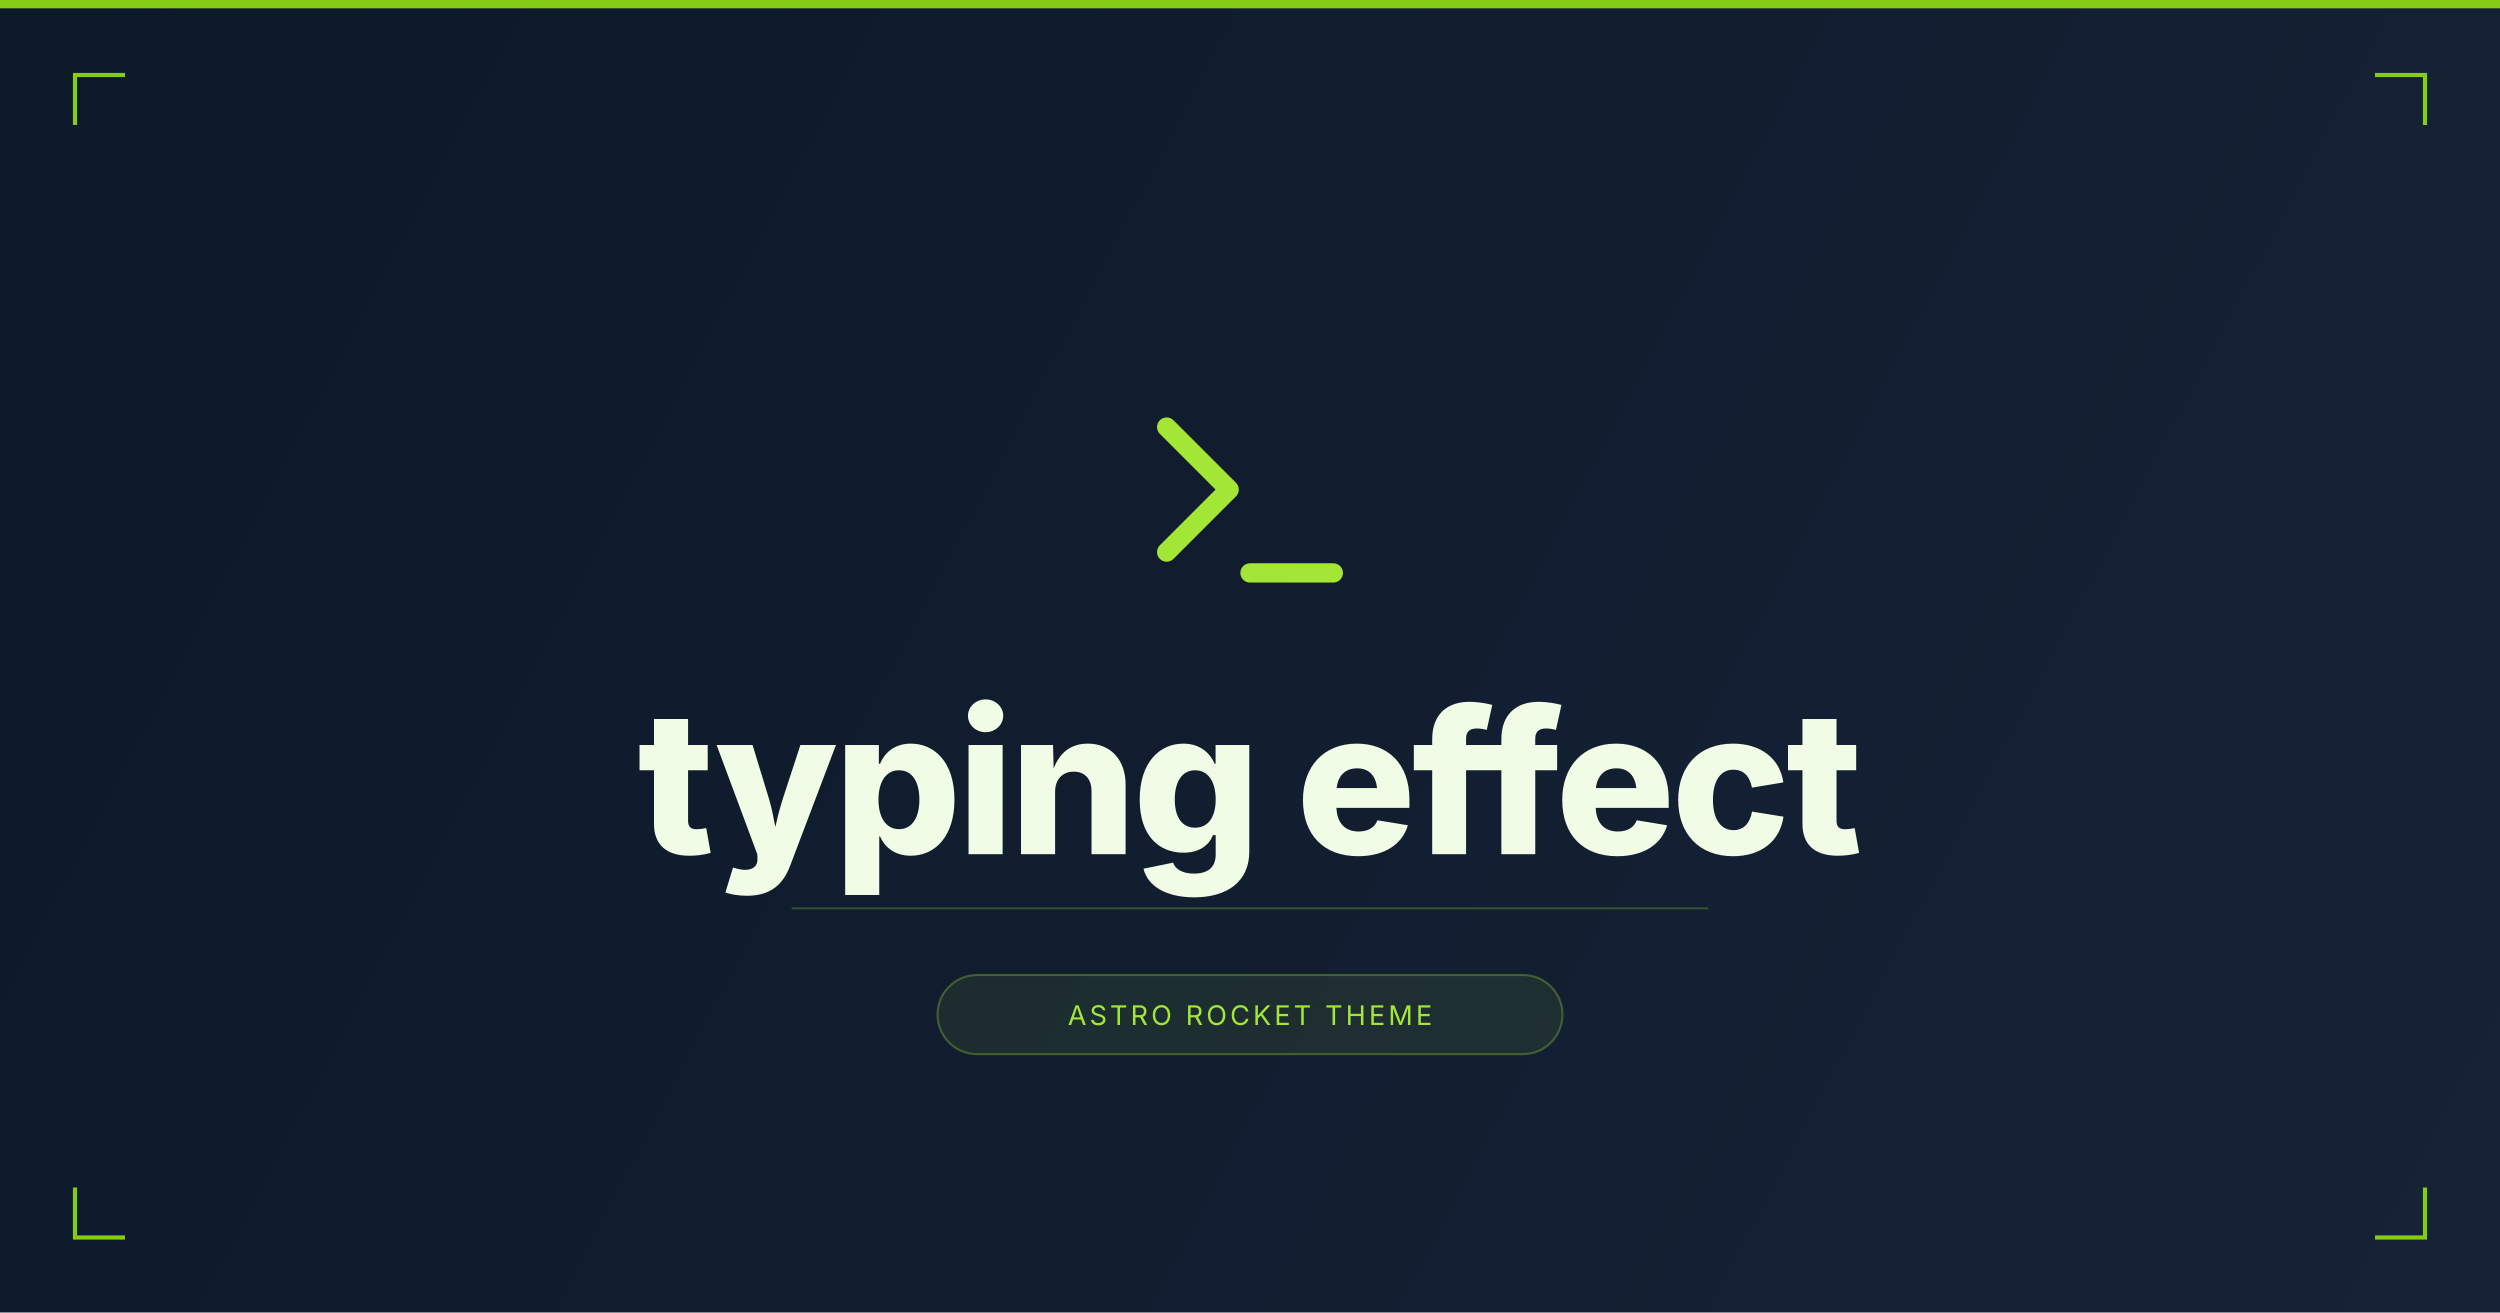
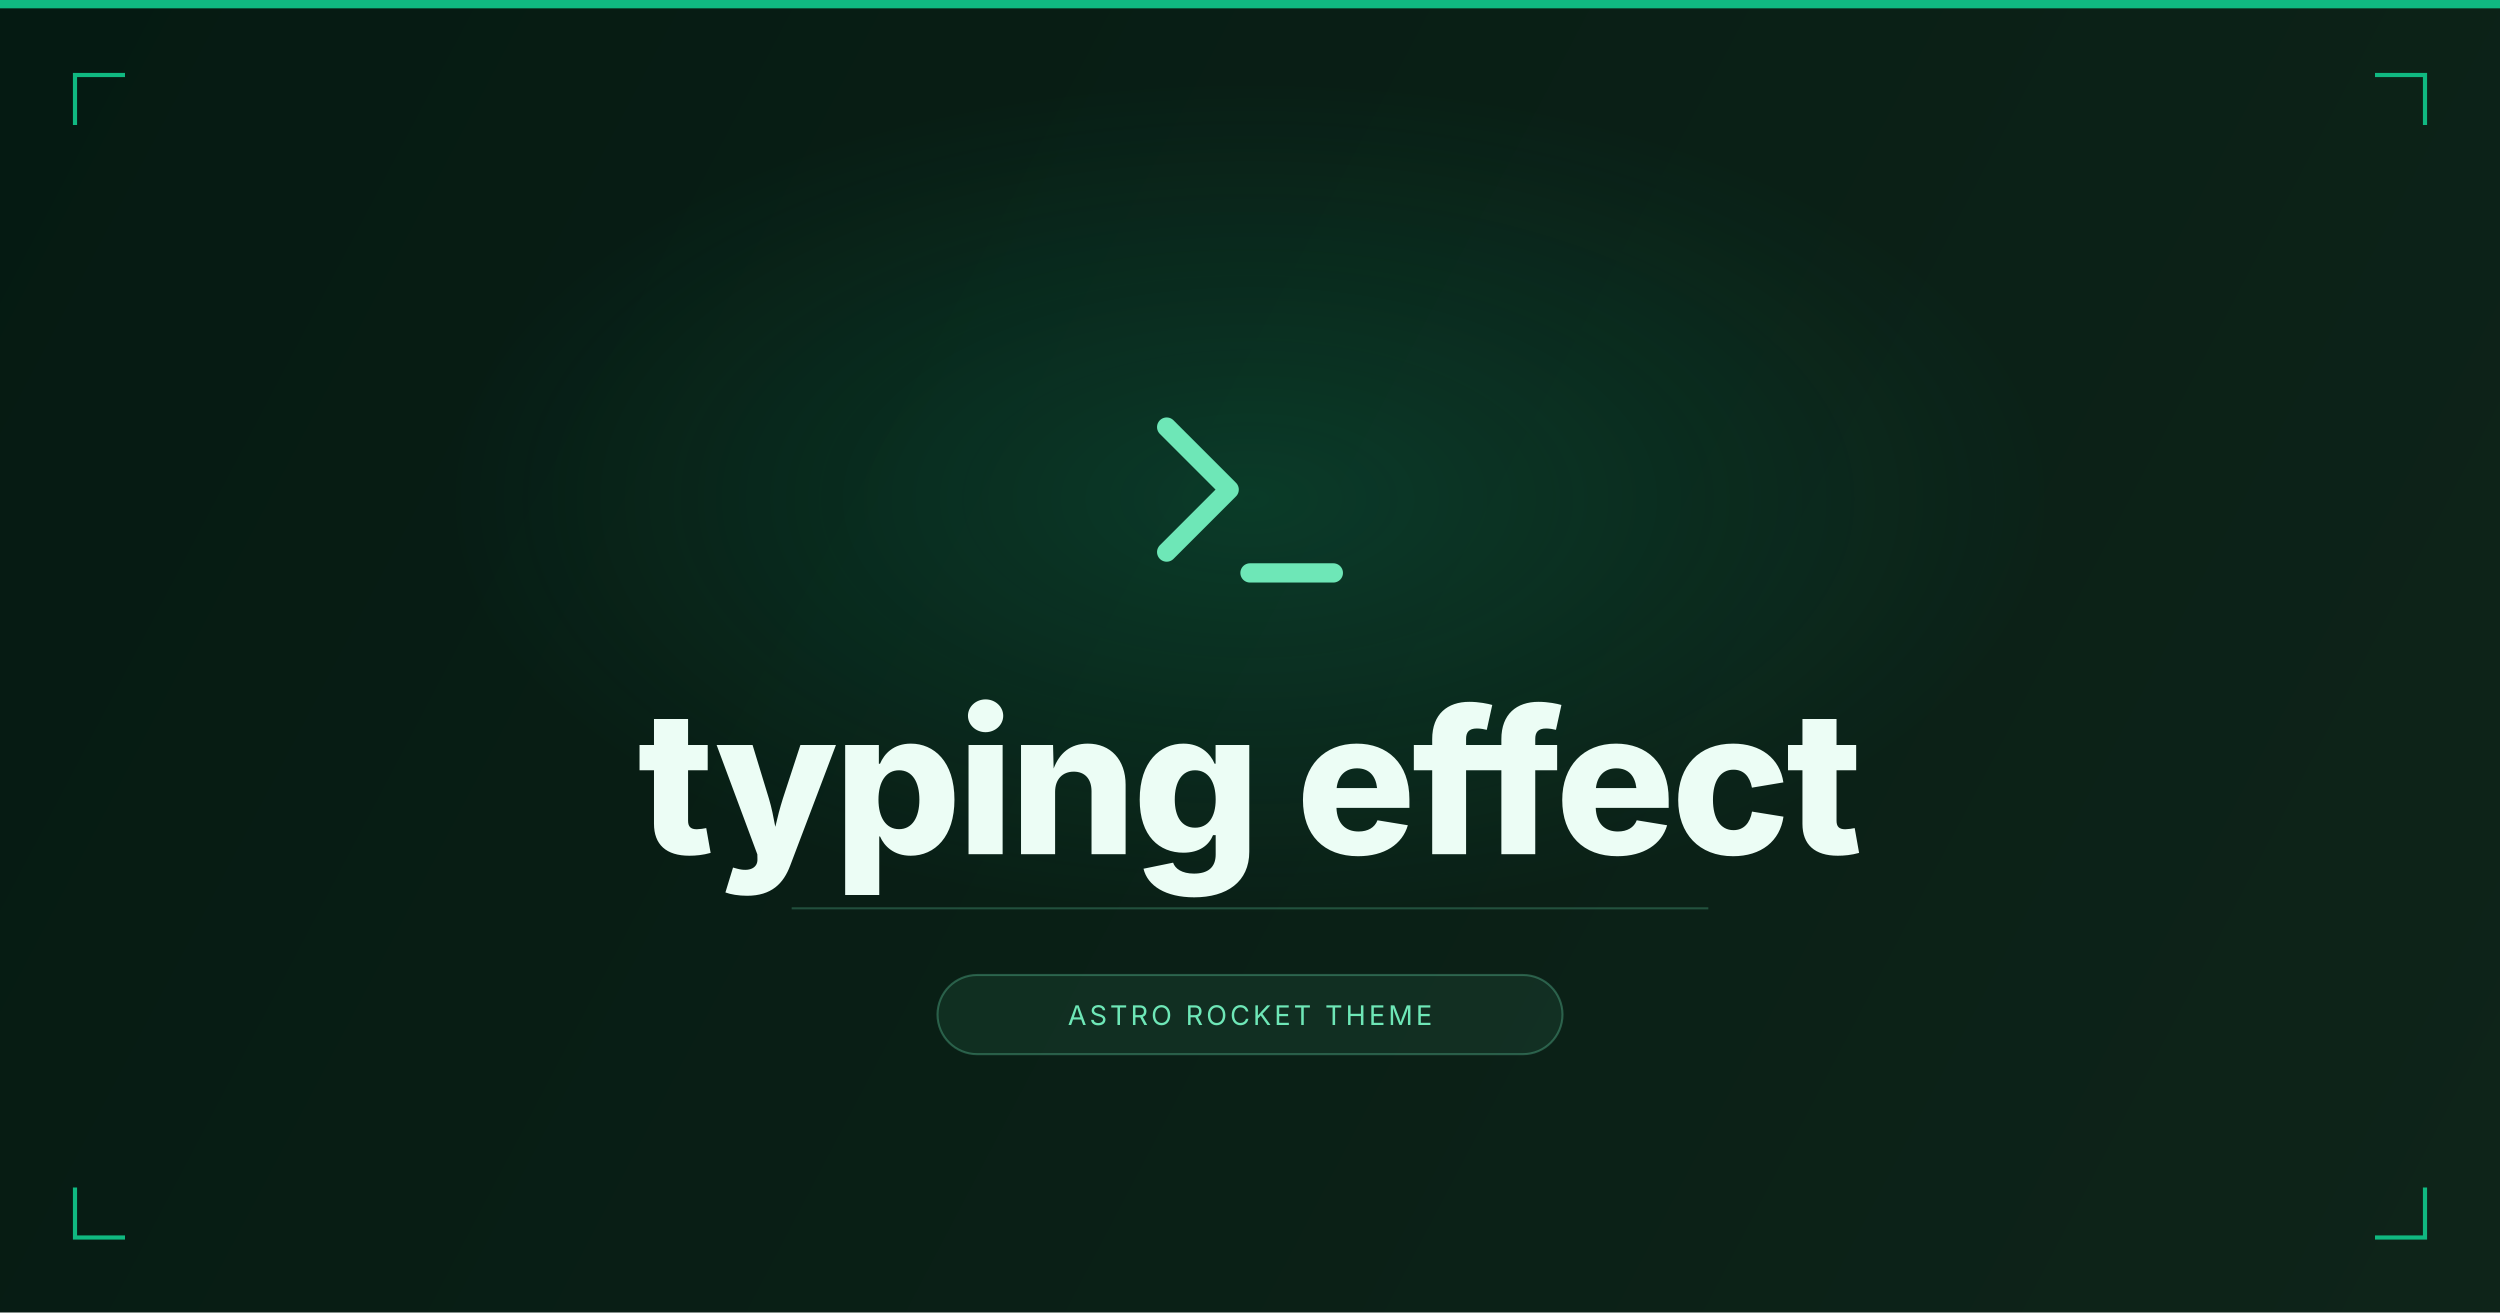
<svg xmlns="http://www.w3.org/2000/svg" width="1200" height="630" viewBox="0 0 1200 630" fill="none">
  <style>
    .bi-bd { display: none }
    html.dark .bi-bl { display: none }
    html.dark .bi-bd { display: block }
-     .bi-ic { stroke: #a3e635 }
-     .bi-tt { fill: #f0fce5 }
-     .bi-sl { stroke: rgba(163,230,53,.25) }
-     .bi-bb { fill: rgba(163,230,53,.08); stroke: rgba(163,230,53,.3) }
-     .bi-bt { fill: #a3e635 }
-     .bi-cr { stroke: #84cc16 }
+     .bi-ic { stroke: #6ee7b7 }
+     .bi-tt { fill: #ecfdf5 }
+     .bi-sl { stroke: rgba(110,231,183,.25) }
+     .bi-bb { fill: rgba(110,231,183,.08); stroke: rgba(110,231,183,.3) }
+     .bi-bt { fill: #6ee7b7 }
+     .bi-cr { stroke: #10b981 }
  </style>
  <defs>
    <linearGradient id="hte-bl" x1="0" y1="0" x2="1200" y2="630" gradientUnits="userSpaceOnUse">
-       <stop offset="0%" stop-color="#0c1929" />
-       <stop offset="100%" stop-color="#162236" />
+       <stop offset="0%" stop-color="#051a12" />
+       <stop offset="100%" stop-color="#0e2419" />
    </linearGradient>
    <linearGradient id="hte-bd" x1="0" y1="0" x2="1200" y2="630" gradientUnits="userSpaceOnUse">
-       <stop offset="0%" stop-color="#0c1929" />
-       <stop offset="100%" stop-color="#162236" />
+       <stop offset="0%" stop-color="#051a12" />
+       <stop offset="100%" stop-color="#0e2419" />
    </linearGradient>
+     <radialGradient id="hte-glow" cx="50%" cy="38%" r="32%" gradientUnits="objectBoundingBox">
+       <stop offset="0%" stop-color="#10b981" stop-opacity="0.18" />
+       <stop offset="100%" stop-color="#10b981" stop-opacity="0" />
+     </radialGradient>
  </defs>
  <rect width="1200" height="630" fill="url(#hte-bl)" class="bi-bl" />
  <rect width="1200" height="630" fill="url(#hte-bd)" class="bi-bd" />
-   <rect x="0" y="0" width="1200" height="4" fill="#84cc16" />
-   <g transform="translate(540, 180) scale(5)" stroke="#3d6b0c" stroke-width="1.85" stroke-linecap="round" stroke-linejoin="round" fill="none" class="bi-ic">
+   <rect width="1200" height="630" fill="url(#hte-glow)" />
+   <rect x="0" y="0" width="1200" height="4" fill="#10b981" />
+   <g transform="translate(540, 180) scale(5)" stroke="#065f46" stroke-width="1.85" stroke-linecap="round" stroke-linejoin="round" fill="none" class="bi-ic">
    <polyline points="4 17 10 11 4 5" />
    <line x1="12" x2="20" y1="19" y2="19" />
  </g>
-   <text x="600" y="410" font-family="'Outfit Variable', 'Outfit', -apple-system, BlinkMacSystemFont, 'Segoe UI', sans-serif" font-size="96" font-weight="800" fill="#0c1a2e" text-anchor="middle" letter-spacing="-2" class="bi-tt">typing effect</text>
-   <line x1="380" y1="436" x2="820" y2="436" stroke="rgba(132,204,22,0.5)" stroke-width="1" class="bi-sl" />
-   <rect x="450" y="468" width="300" height="38" rx="19" fill="rgba(132,204,22,0.12)" stroke="rgba(53,115,10,0.4)" stroke-width="1" class="bi-bb" />
-   <text x="600" y="492" font-family="'Outfit Variable', 'Outfit', -apple-system, BlinkMacSystemFont, 'Segoe UI', sans-serif" font-size="13" fill="#3f6212" text-anchor="middle" letter-spacing="1.5" class="bi-bt">ASTRO ROCKET THEME</text>
+   <text x="600" y="410" font-family="'Outfit Variable', 'Outfit', -apple-system, BlinkMacSystemFont, 'Segoe UI', sans-serif" font-size="96" font-weight="800" fill="#ecfdf5" text-anchor="middle" letter-spacing="-2" class="bi-tt">typing effect</text>
+   <line x1="380" y1="436" x2="820" y2="436" stroke="rgba(110,231,183,0.5)" stroke-width="1" class="bi-sl" />
+   <rect x="450" y="468" width="300" height="38" rx="19" fill="rgba(110,231,183,0.12)" stroke="rgba(16,185,129,0.4)" stroke-width="1" class="bi-bb" />
+   <text x="600" y="492" font-family="'Outfit Variable', 'Outfit', -apple-system, BlinkMacSystemFont, 'Segoe UI', sans-serif" font-size="13" fill="#6ee7b7" text-anchor="middle" letter-spacing="1.5" class="bi-bt">ASTRO ROCKET THEME</text>
  <path d="M 36 60 L 36 36 L 60 36" stroke-width="2" fill="none" class="bi-cr" />
  <path d="M 1140 36 L 1164 36 L 1164 60" stroke-width="2" fill="none" class="bi-cr" />
  <path d="M 36 570 L 36 594 L 60 594" stroke-width="2" fill="none" class="bi-cr" />
  <path d="M 1140 594 L 1164 594 L 1164 570" stroke-width="2" fill="none" class="bi-cr" />
</svg>
